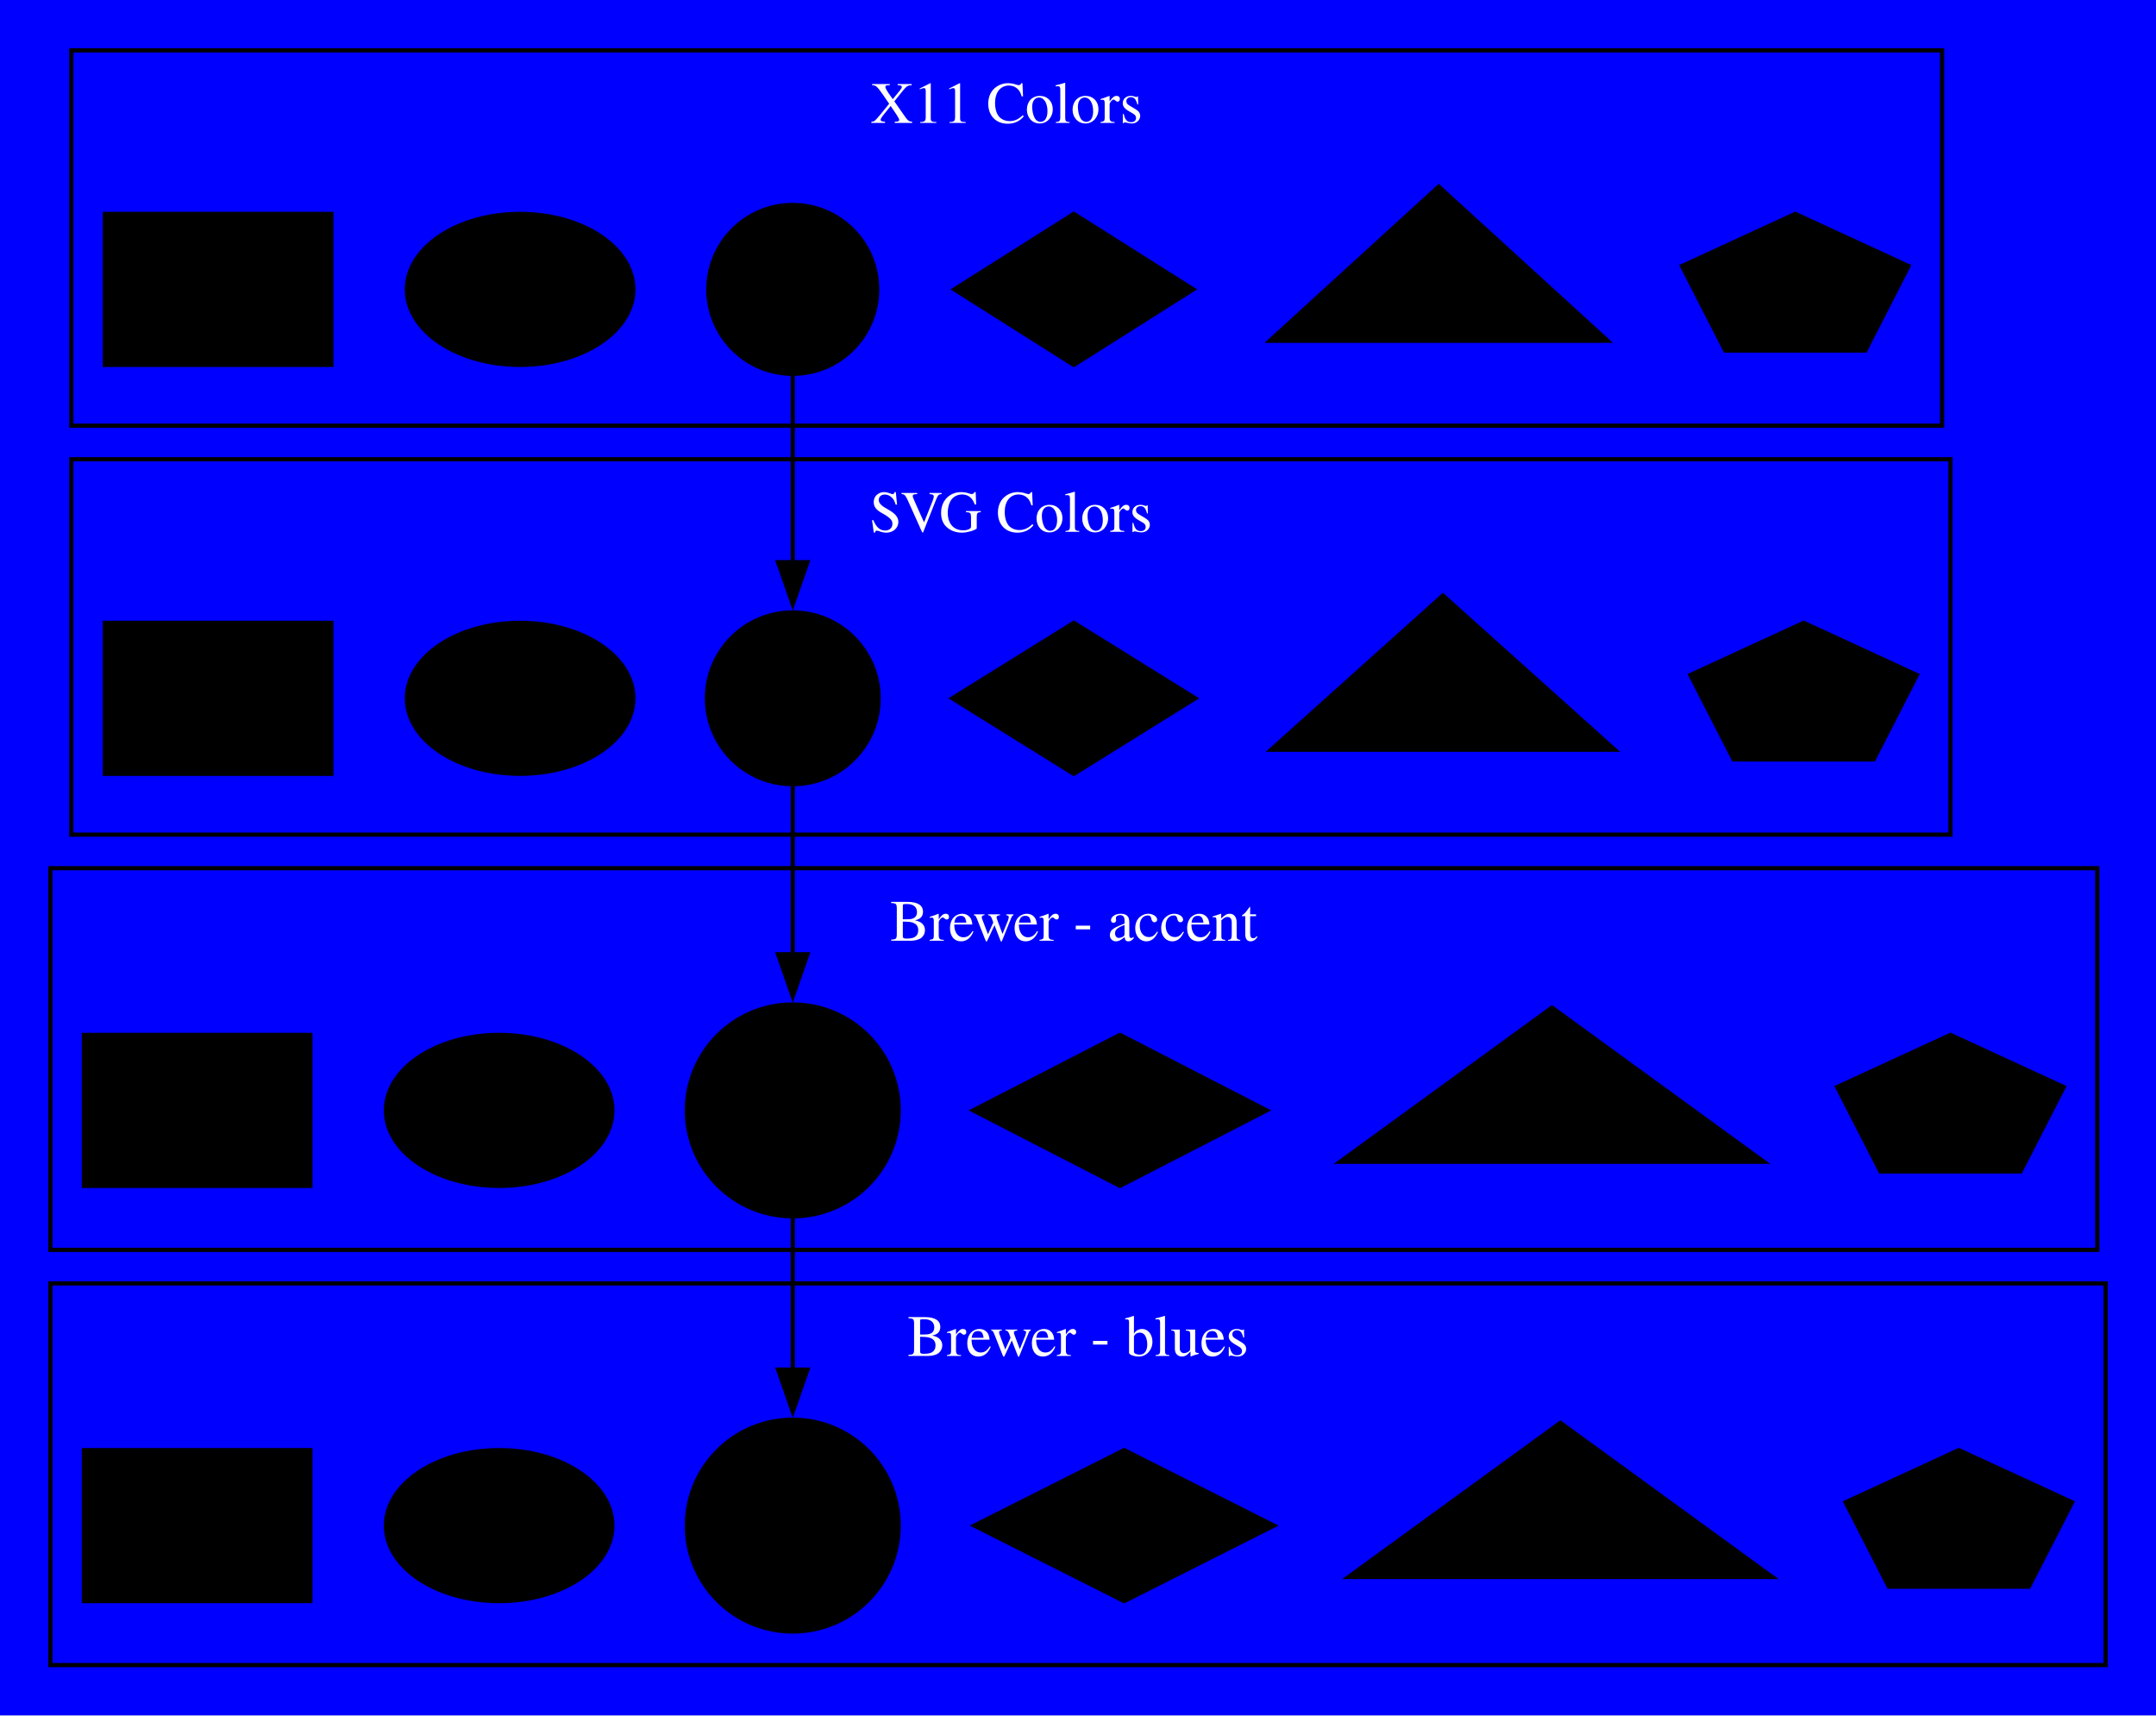
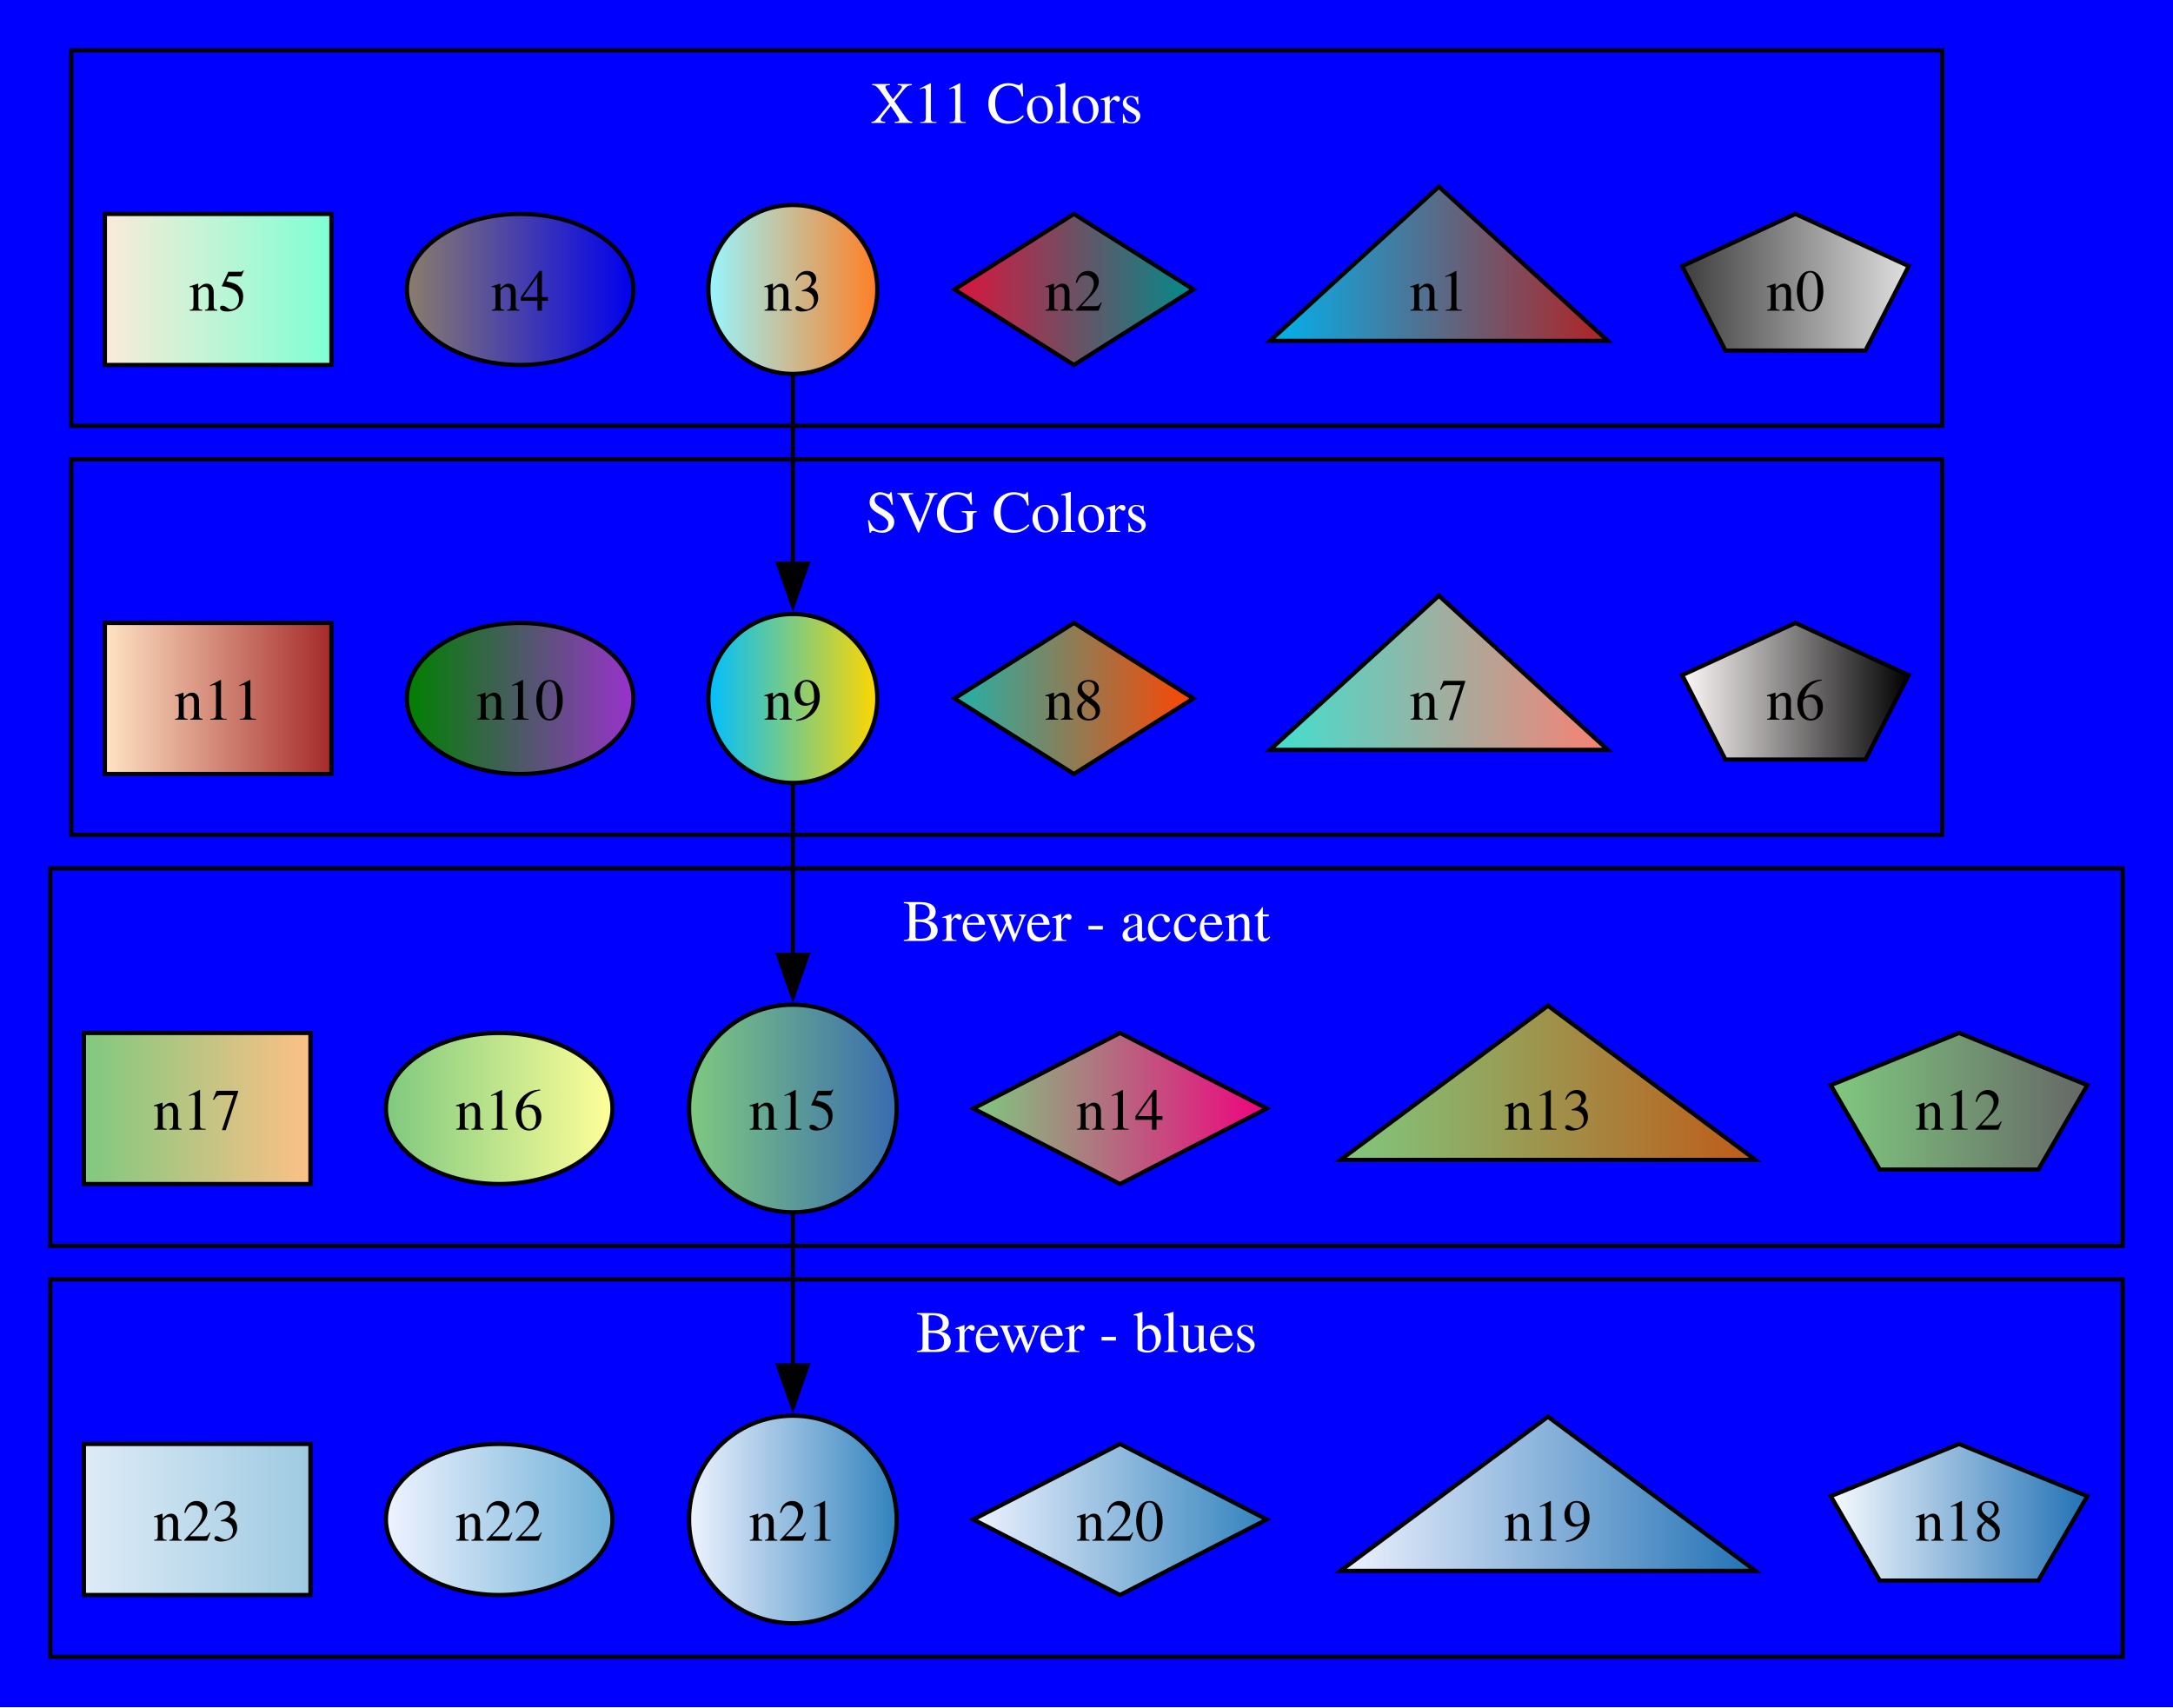
- <svg xmlns="http://www.w3.org/2000/svg" width="514pt" height="409pt" viewBox="0.00 0.00 514.00 409.00">
-   <g id="graph0" class="graph" transform="scale(1 1) rotate(0) translate(4 405)">
-     <polygon fill="blue" stroke="none" points="-4,4 -4,-405 510,-405 510,4 -4,4" />
+ <svg xmlns="http://www.w3.org/2000/svg" width="518pt" height="407pt" viewBox="0.00 0.00 518.00 407.00">
+   <g id="graph0" class="graph" transform="scale(1 1) rotate(0) translate(4 402.95)">
+     <polygon fill="blue" stroke="none" points="-4,4 -4,-402.95 514,-402.95 514,4 -4,4" />
    <g id="clust1" class="cluster">
-       <polygon fill="none" stroke="black" points="13,-303.5 13,-393 459,-393 459,-303.5 13,-303.5" />
-       <text xml:space="preserve" text-anchor="middle" x="236" y="-375.7" font-family="Times,serif" font-size="14.00" fill="white">X11 Colors</text>
+       <polygon fill="blue" stroke="black" points="13,-301.45 13,-390.95 459,-390.95 459,-301.45 13,-301.45" />
+       <text xml:space="preserve" text-anchor="middle" x="236" y="-373.65" font-family="Times,serif" font-size="14.00" fill="white">X11 Colors</text>
    </g>
    <g id="clust2" class="cluster">
-       <polygon fill="none" stroke="black" points="13,-206 13,-295.5 461,-295.5 461,-206 13,-206" />
-       <text xml:space="preserve" text-anchor="middle" x="237" y="-278.2" font-family="Times,serif" font-size="14.00" fill="white">SVG Colors</text>
+       <polygon fill="blue" stroke="black" points="13,-203.95 13,-293.45 459,-293.45 459,-203.95 13,-203.95" />
+       <text xml:space="preserve" text-anchor="middle" x="236" y="-276.15" font-family="Times,serif" font-size="14.00" fill="white">SVG Colors</text>
    </g>
    <g id="clust3" class="cluster">
-       <polygon fill="none" stroke="black" points="8,-107 8,-198 496,-198 496,-107 8,-107" />
-       <text xml:space="preserve" text-anchor="middle" x="252" y="-180.7" font-family="Times,serif" font-size="14.00" fill="white">Brewer - accent</text>
+       <polygon fill="blue" stroke="black" points="8,-105.97 8,-195.95 502,-195.95 502,-105.97 8,-105.97" />
+       <text xml:space="preserve" text-anchor="middle" x="255" y="-178.65" font-family="Times,serif" font-size="14.00" fill="white">Brewer - accent</text>
    </g>
    <g id="clust4" class="cluster">
-       <polygon fill="none" stroke="black" points="8,-8 8,-99 498,-99 498,-8 8,-8" />
-       <text xml:space="preserve" text-anchor="middle" x="253" y="-81.7" font-family="Times,serif" font-size="14.00" fill="white">Brewer - blues</text>
+       <polygon fill="blue" stroke="black" points="8,-8 8,-97.97 502,-97.97 502,-8 8,-8" />
+       <text xml:space="preserve" text-anchor="middle" x="255" y="-80.67" font-family="Times,serif" font-size="14.00" fill="white">Brewer - blues</text>
    </g>
    <g id="node1" class="node">
-       <polygon fill="#000000" stroke="black" points="75,-354 21,-354 21,-318 75,-318 75,-354" />
-       <text xml:space="preserve" text-anchor="middle" x="48" y="-330.95" font-family="Times,serif" font-size="14.00">n5</text>
+       <defs>
+         <linearGradient id="node1_l_0" gradientUnits="userSpaceOnUse" x1="21" y1="-333.95" x2="75" y2="-333.95">
+           <stop offset="0" style="stop-color:antiquewhite;stop-opacity:1.;" />
+           <stop offset="1" style="stop-color:aquamarine;stop-opacity:1.;" />
+         </linearGradient>
+       </defs>
+       <polygon fill="url(#node1_l_0)" stroke="black" points="75,-351.95 21,-351.95 21,-315.95 75,-315.95 75,-351.95" />
+       <text xml:space="preserve" text-anchor="middle" x="48" y="-328.9" font-family="Times,serif" font-size="14.00">n5</text>
    </g>
    <g id="node2" class="node">
-       <ellipse fill="#000000" stroke="black" cx="120" cy="-336" rx="27" ry="18" />
-       <text xml:space="preserve" text-anchor="middle" x="120" y="-330.95" font-family="Times,serif" font-size="14.00">n4</text>
+       <defs>
+         <linearGradient id="node2_l_1" gradientUnits="userSpaceOnUse" x1="93" y1="-333.95" x2="147" y2="-333.95">
+           <stop offset="0" style="stop-color:#8b7d6b;stop-opacity:1.;" />
+           <stop offset="1" style="stop-color:#0000ee;stop-opacity:1.;" />
+         </linearGradient>
+       </defs>
+       <ellipse fill="url(#node2_l_1)" stroke="black" cx="120" cy="-333.95" rx="27" ry="18" />
+       <text xml:space="preserve" text-anchor="middle" x="120" y="-328.9" font-family="Times,serif" font-size="14.00">n4</text>
    </g>
    <g id="node3" class="node">
-       <ellipse fill="#000000" stroke="black" cx="185" cy="-336" rx="20.13" ry="20.13" />
-       <text xml:space="preserve" text-anchor="middle" x="185" y="-330.95" font-family="Times,serif" font-size="14.00">n3</text>
+       <defs>
+         <linearGradient id="node3_l_2" gradientUnits="userSpaceOnUse" x1="164.87" y1="-333.95" x2="205.13" y2="-333.95">
+           <stop offset="0" style="stop-color:#98f5ff;stop-opacity:1.;" />
+           <stop offset="1" style="stop-color:#ff7f24;stop-opacity:1.;" />
+         </linearGradient>
+       </defs>
+       <ellipse fill="url(#node3_l_2)" stroke="black" cx="185" cy="-333.95" rx="20.13" ry="20.13" />
+       <text xml:space="preserve" text-anchor="middle" x="185" y="-328.9" font-family="Times,serif" font-size="14.00">n3</text>
    </g>
    <g id="node9" class="node">
-       <ellipse fill="#000000" stroke="black" cx="185" cy="-238.5" rx="20.47" ry="20.47" />
-       <text xml:space="preserve" text-anchor="middle" x="185" y="-233.45" font-family="Times,serif" font-size="14.00">n9</text>
+       <defs>
+         <linearGradient id="node9_l_3" gradientUnits="userSpaceOnUse" x1="164.87" y1="-236.45" x2="205.13" y2="-236.45">
+           <stop offset="0" style="stop-color:deepskyblue;stop-opacity:1.;" />
+           <stop offset="1" style="stop-color:gold;stop-opacity:1.;" />
+         </linearGradient>
+       </defs>
+       <ellipse fill="url(#node9_l_3)" stroke="black" cx="185" cy="-236.45" rx="20.13" ry="20.13" />
+       <text xml:space="preserve" text-anchor="middle" x="185" y="-231.4" font-family="Times,serif" font-size="14.00">n9</text>
    </g>
    <g id="edge1" class="edge">
-       <path fill="none" stroke="black" d="M185,-315.67C185,-302.77 185,-285.51 185,-270.69" />
-       <polygon fill="black" stroke="black" points="188.5,-270.96 185,-260.96 181.5,-270.96 188.5,-270.96" />
+       <path fill="none" stroke="black" d="M185,-313.62C185,-300.64 185,-283.24 185,-268.35" />
+       <polygon fill="black" stroke="black" points="188.5,-268.59 185,-258.59 181.5,-268.59 188.5,-268.59" />
    </g>
    <g id="node4" class="node">
-       <polygon fill="#000000" stroke="black" points="252,-354 223.53,-336 252,-318 280.47,-336 252,-354" />
-       <text xml:space="preserve" text-anchor="middle" x="252" y="-330.95" font-family="Times,serif" font-size="14.00">n2</text>
+       <defs>
+         <linearGradient id="node4_l_4" gradientUnits="userSpaceOnUse" x1="223.53" y1="-333.95" x2="280.47" y2="-333.95">
+           <stop offset="0" style="stop-color:crimson;stop-opacity:1.;" />
+           <stop offset="1" style="stop-color:#008b8b;stop-opacity:1.;" />
+         </linearGradient>
+       </defs>
+       <polygon fill="url(#node4_l_4)" stroke="black" points="252,-351.95 223.53,-333.95 252,-315.95 280.47,-333.95 252,-351.95" />
+       <text xml:space="preserve" text-anchor="middle" x="252" y="-328.9" font-family="Times,serif" font-size="14.00">n2</text>
    </g>
    <g id="node5" class="node">
-       <polygon fill="#000000" stroke="black" points="339,-360.5 298.74,-323.75 379.26,-323.75 339,-360.5" />
-       <text xml:space="preserve" text-anchor="middle" x="339" y="-330.95" font-family="Times,serif" font-size="14.00">n1</text>
+       <defs>
+         <linearGradient id="node5_l_5" gradientUnits="userSpaceOnUse" x1="298.74" y1="-340.07" x2="379.26" y2="-340.07">
+           <stop offset="0" style="stop-color:#00b2ee;stop-opacity:1.;" />
+           <stop offset="1" style="stop-color:firebrick;stop-opacity:1.;" />
+         </linearGradient>
+       </defs>
+       <polygon fill="url(#node5_l_5)" stroke="black" points="339,-358.45 298.74,-321.7 379.26,-321.7 339,-358.45" />
+       <text xml:space="preserve" text-anchor="middle" x="339" y="-328.9" font-family="Times,serif" font-size="14.00">n1</text>
    </g>
    <g id="node6" class="node">
-       <polygon fill="#000000" stroke="black" points="451,-341.56 424,-354 397,-341.56 407.31,-321.43 440.69,-321.43 451,-341.56" />
-       <text xml:space="preserve" text-anchor="middle" x="424" y="-330.95" font-family="Times,serif" font-size="14.00">n0</text>
+       <defs>
+         <linearGradient id="node6_l_6" gradientUnits="userSpaceOnUse" x1="397" y1="-335.67" x2="451" y2="-335.67">
+           <stop offset="0" style="stop-color:#3d3d3d;stop-opacity:1.;" />
+           <stop offset="1" style="stop-color:#e0e0e0;stop-opacity:1.;" />
+         </linearGradient>
+       </defs>
+       <polygon fill="url(#node6_l_6)" stroke="black" points="451,-339.51 424,-351.95 397,-339.51 407.31,-319.39 440.69,-319.39 451,-339.51" />
+       <text xml:space="preserve" text-anchor="middle" x="424" y="-328.9" font-family="Times,serif" font-size="14.00">n0</text>
    </g>
    <g id="node7" class="node">
-       <polygon fill="#000000" stroke="black" points="75,-256.5 21,-256.5 21,-220.5 75,-220.5 75,-256.5" />
-       <text xml:space="preserve" text-anchor="middle" x="48" y="-233.45" font-family="Times,serif" font-size="14.00">n11</text>
+       <defs>
+         <linearGradient id="node7_l_7" gradientUnits="userSpaceOnUse" x1="21" y1="-236.45" x2="75" y2="-236.45">
+           <stop offset="0" style="stop-color:bisque;stop-opacity:1.;" />
+           <stop offset="1" style="stop-color:brown;stop-opacity:1.;" />
+         </linearGradient>
+       </defs>
+       <polygon fill="url(#node7_l_7)" stroke="black" points="75,-254.45 21,-254.45 21,-218.45 75,-218.45 75,-254.45" />
+       <text xml:space="preserve" text-anchor="middle" x="48" y="-231.4" font-family="Times,serif" font-size="14.00">n11</text>
    </g>
    <g id="node8" class="node">
-       <ellipse fill="#000000" stroke="black" cx="120" cy="-238.5" rx="27" ry="18" />
-       <text xml:space="preserve" text-anchor="middle" x="120" y="-233.45" font-family="Times,serif" font-size="14.00">n10</text>
+       <defs>
+         <linearGradient id="node8_l_8" gradientUnits="userSpaceOnUse" x1="93" y1="-236.45" x2="147" y2="-236.45">
+           <stop offset="0" style="stop-color:green;stop-opacity:1.;" />
+           <stop offset="1" style="stop-color:darkorchid;stop-opacity:1.;" />
+         </linearGradient>
+       </defs>
+       <ellipse fill="url(#node8_l_8)" stroke="black" cx="120" cy="-236.45" rx="27" ry="18" />
+       <text xml:space="preserve" text-anchor="middle" x="120" y="-231.4" font-family="Times,serif" font-size="14.00">n10</text>
    </g>
    <g id="node15" class="node">
-       <ellipse fill="#000000" stroke="black" cx="185" cy="-140.25" rx="25.25" ry="25.25" />
-       <text xml:space="preserve" text-anchor="middle" x="185" y="-135.2" font-family="Times,serif" font-size="14.00">n15</text>
+       <defs>
+         <linearGradient id="node15_l_9" gradientUnits="userSpaceOnUse" x1="160.26" y1="-138.71" x2="209.74" y2="-138.71">
+           <stop offset="0" style="stop-color:#7fc97f;stop-opacity:1.;" />
+           <stop offset="1" style="stop-color:#386cb0;stop-opacity:1.;" />
+         </linearGradient>
+       </defs>
+       <ellipse fill="url(#node15_l_9)" stroke="black" cx="185" cy="-138.71" rx="24.74" ry="24.74" />
+       <text xml:space="preserve" text-anchor="middle" x="185" y="-133.66" font-family="Times,serif" font-size="14.00">n15</text>
    </g>
    <g id="edge2" class="edge">
-       <path fill="none" stroke="black" d="M185,-217.55C185,-205.97 185,-191.02 185,-177.43" />
-       <polygon fill="black" stroke="black" points="188.5,-177.47 185,-167.47 181.5,-177.47 188.5,-177.47" />
+       <path fill="none" stroke="black" d="M185,-216.08C185,-204.29 185,-188.89 185,-175.01" />
+       <polygon fill="black" stroke="black" points="188.5,-175.33 185,-165.33 181.5,-175.33 188.5,-175.33" />
    </g>
    <g id="node10" class="node">
-       <polygon fill="#000000" stroke="black" points="252,-256.5 223.05,-238.5 252,-220.5 280.95,-238.5 252,-256.5" />
-       <text xml:space="preserve" text-anchor="middle" x="252" y="-233.45" font-family="Times,serif" font-size="14.00">n8</text>
+       <defs>
+         <linearGradient id="node10_l_10" gradientUnits="userSpaceOnUse" x1="223.53" y1="-236.45" x2="280.47" y2="-236.45">
+           <stop offset="0" style="stop-color:lightseagreen;stop-opacity:1.;" />
+           <stop offset="1" style="stop-color:orangered;stop-opacity:1.;" />
+         </linearGradient>
+       </defs>
+       <polygon fill="url(#node10_l_10)" stroke="black" points="252,-254.45 223.53,-236.45 252,-218.45 280.47,-236.45 252,-254.45" />
+       <text xml:space="preserve" text-anchor="middle" x="252" y="-231.4" font-family="Times,serif" font-size="14.00">n8</text>
    </g>
    <g id="node11" class="node">
-       <polygon fill="#000000" stroke="black" points="340,-263 299.06,-226.25 380.94,-226.25 340,-263" />
-       <text xml:space="preserve" text-anchor="middle" x="340" y="-233.45" font-family="Times,serif" font-size="14.00">n7</text>
+       <defs>
+         <linearGradient id="node11_l_11" gradientUnits="userSpaceOnUse" x1="298.74" y1="-242.57" x2="379.26" y2="-242.57">
+           <stop offset="0" style="stop-color:turquoise;stop-opacity:1.;" />
+           <stop offset="1" style="stop-color:salmon;stop-opacity:1.;" />
+         </linearGradient>
+       </defs>
+       <polygon fill="url(#node11_l_11)" stroke="black" points="339,-260.95 298.74,-224.2 379.26,-224.2 339,-260.95" />
+       <text xml:space="preserve" text-anchor="middle" x="339" y="-231.4" font-family="Times,serif" font-size="14.00">n7</text>
    </g>
    <g id="node12" class="node">
-       <polygon fill="#000000" stroke="black" points="453,-244.06 426,-256.5 399,-244.06 409.31,-223.93 442.69,-223.93 453,-244.06" />
-       <text xml:space="preserve" text-anchor="middle" x="426" y="-233.45" font-family="Times,serif" font-size="14.00">n6</text>
+       <defs>
+         <linearGradient id="node12_l_12" gradientUnits="userSpaceOnUse" x1="397" y1="-238.17" x2="451" y2="-238.17">
+           <stop offset="0" style="stop-color:snow;stop-opacity:1.;" />
+           <stop offset="1" style="stop-color:black;stop-opacity:1.;" />
+         </linearGradient>
+       </defs>
+       <polygon fill="url(#node12_l_12)" stroke="black" points="451,-242.01 424,-254.45 397,-242.01 407.31,-221.89 440.69,-221.89 451,-242.01" />
+       <text xml:space="preserve" text-anchor="middle" x="424" y="-231.4" font-family="Times,serif" font-size="14.00">n6</text>
    </g>
    <g id="node13" class="node">
-       <polygon fill="#000000" stroke="black" points="70,-158.25 16,-158.25 16,-122.25 70,-122.25 70,-158.25" />
-       <text xml:space="preserve" text-anchor="middle" x="43" y="-135.2" font-family="Times,serif" font-size="14.00">n17</text>
+       <defs>
+         <linearGradient id="node13_l_13" gradientUnits="userSpaceOnUse" x1="16" y1="-138.71" x2="70" y2="-138.71">
+           <stop offset="0" style="stop-color:#7fc97f;stop-opacity:1.;" />
+           <stop offset="1" style="stop-color:#fdc086;stop-opacity:1.;" />
+         </linearGradient>
+       </defs>
+       <polygon fill="url(#node13_l_13)" stroke="black" points="70,-156.71 16,-156.71 16,-120.71 70,-120.71 70,-156.71" />
+       <text xml:space="preserve" text-anchor="middle" x="43" y="-133.66" font-family="Times,serif" font-size="14.00">n17</text>
    </g>
    <g id="node14" class="node">
-       <ellipse fill="#000000" stroke="black" cx="115" cy="-140.25" rx="27" ry="18" />
-       <text xml:space="preserve" text-anchor="middle" x="115" y="-135.2" font-family="Times,serif" font-size="14.00">n16</text>
+       <defs>
+         <linearGradient id="node14_l_14" gradientUnits="userSpaceOnUse" x1="88" y1="-138.71" x2="142" y2="-138.71">
+           <stop offset="0" style="stop-color:#7fc97f;stop-opacity:1.;" />
+           <stop offset="1" style="stop-color:#ffff99;stop-opacity:1.;" />
+         </linearGradient>
+       </defs>
+       <ellipse fill="url(#node14_l_14)" stroke="black" cx="115" cy="-138.71" rx="27" ry="18" />
+       <text xml:space="preserve" text-anchor="middle" x="115" y="-133.66" font-family="Times,serif" font-size="14.00">n16</text>
    </g>
    <g id="node21" class="node">
-       <ellipse fill="#000000" stroke="black" cx="185" cy="-41.25" rx="25.25" ry="25.25" />
-       <text xml:space="preserve" text-anchor="middle" x="185" y="-36.2" font-family="Times,serif" font-size="14.00">n21</text>
+       <defs>
+         <linearGradient id="node21_l_15" gradientUnits="userSpaceOnUse" x1="160.26" y1="-40.74" x2="209.74" y2="-40.74">
+           <stop offset="0" style="stop-color:#eff3ff;stop-opacity:1.;" />
+           <stop offset="1" style="stop-color:#3182bd;stop-opacity:1.;" />
+         </linearGradient>
+       </defs>
+       <ellipse fill="url(#node21_l_15)" stroke="black" cx="185" cy="-40.74" rx="24.74" ry="24.74" />
+       <text xml:space="preserve" text-anchor="middle" x="185" y="-35.69" font-family="Times,serif" font-size="14.00">n21</text>
    </g>
    <g id="edge3" class="edge">
-       <path fill="none" stroke="black" d="M185,-114.52C185,-103.46 185,-90.21 185,-78.09" />
-       <polygon fill="black" stroke="black" points="188.5,-78.45 185,-68.45 181.5,-78.45 188.5,-78.45" />
+       <path fill="none" stroke="black" d="M185,-113.49C185,-102.47 185,-89.2 185,-77.09" />
+       <polygon fill="black" stroke="black" points="188.5,-77.46 185,-67.46 181.5,-77.46 188.5,-77.46" />
    </g>
    <g id="node16" class="node">
-       <polygon fill="#000000" stroke="black" points="263,-158.25 228.02,-140.25 263,-122.25 297.98,-140.25 263,-158.25" />
-       <text xml:space="preserve" text-anchor="middle" x="263" y="-135.2" font-family="Times,serif" font-size="14.00">n14</text>
+       <defs>
+         <linearGradient id="node16_l_16" gradientUnits="userSpaceOnUse" x1="228.02" y1="-138.71" x2="297.98" y2="-138.71">
+           <stop offset="0" style="stop-color:#7fc97f;stop-opacity:1.;" />
+           <stop offset="1" style="stop-color:#f0027f;stop-opacity:1.;" />
+         </linearGradient>
+       </defs>
+       <polygon fill="url(#node16_l_16)" stroke="black" points="263,-156.71 228.02,-138.71 263,-120.71 297.98,-138.71 263,-156.71" />
+       <text xml:space="preserve" text-anchor="middle" x="263" y="-133.66" font-family="Times,serif" font-size="14.00">n14</text>
    </g>
    <g id="node17" class="node">
-       <polygon fill="#000000" stroke="black" points="366,-164.75 315.5,-128 416.5,-128 366,-164.75" />
-       <text xml:space="preserve" text-anchor="middle" x="366" y="-135.2" font-family="Times,serif" font-size="14.00">n13</text>
+       <defs>
+         <linearGradient id="node17_l_17" gradientUnits="userSpaceOnUse" x1="315.53" y1="-144.84" x2="414.47" y2="-144.84">
+           <stop offset="0" style="stop-color:#7fc97f;stop-opacity:1.;" />
+           <stop offset="1" style="stop-color:#bf5b17;stop-opacity:1.;" />
+         </linearGradient>
+       </defs>
+       <polygon fill="url(#node17_l_17)" stroke="black" points="365,-163.21 315.53,-126.46 414.47,-126.46 365,-163.21" />
+       <text xml:space="preserve" text-anchor="middle" x="365" y="-133.66" font-family="Times,serif" font-size="14.00">n13</text>
    </g>
    <g id="node18" class="node">
-       <polygon fill="#000000" stroke="black" points="488,-145.81 461,-158.25 434,-145.81 444.31,-125.69 477.69,-125.69 488,-145.81" />
-       <text xml:space="preserve" text-anchor="middle" x="461" y="-135.2" font-family="Times,serif" font-size="14.00">n12</text>
+       <defs>
+         <linearGradient id="node18_l_18" gradientUnits="userSpaceOnUse" x1="432.42" y1="-140.43" x2="493.58" y2="-140.43">
+           <stop offset="0" style="stop-color:#7fc97f;stop-opacity:1.;" />
+           <stop offset="1" style="stop-color:#666666;stop-opacity:1.;" />
+         </linearGradient>
+       </defs>
+       <polygon fill="url(#node18_l_18)" stroke="black" points="493.58,-144.27 463,-156.71 432.42,-144.27 444.1,-124.15 481.9,-124.15 493.58,-144.27" />
+       <text xml:space="preserve" text-anchor="middle" x="463" y="-133.66" font-family="Times,serif" font-size="14.00">n12</text>
    </g>
    <g id="node19" class="node">
-       <polygon fill="#000000" stroke="black" points="70,-59.25 16,-59.25 16,-23.25 70,-23.25 70,-59.25" />
-       <text xml:space="preserve" text-anchor="middle" x="43" y="-36.2" font-family="Times,serif" font-size="14.00">n23</text>
+       <defs>
+         <linearGradient id="node19_l_19" gradientUnits="userSpaceOnUse" x1="16" y1="-40.74" x2="70" y2="-40.74">
+           <stop offset="0" style="stop-color:#deebf7;stop-opacity:1.;" />
+           <stop offset="1" style="stop-color:#9ecae1;stop-opacity:1.;" />
+         </linearGradient>
+       </defs>
+       <polygon fill="url(#node19_l_19)" stroke="black" points="70,-58.74 16,-58.74 16,-22.74 70,-22.74 70,-58.74" />
+       <text xml:space="preserve" text-anchor="middle" x="43" y="-35.69" font-family="Times,serif" font-size="14.00">n23</text>
    </g>
    <g id="node20" class="node">
-       <ellipse fill="#000000" stroke="black" cx="115" cy="-41.25" rx="27" ry="18" />
-       <text xml:space="preserve" text-anchor="middle" x="115" y="-36.2" font-family="Times,serif" font-size="14.00">n22</text>
+       <defs>
+         <linearGradient id="node20_l_20" gradientUnits="userSpaceOnUse" x1="88" y1="-40.74" x2="142" y2="-40.74">
+           <stop offset="0" style="stop-color:#eff3ff;stop-opacity:1.;" />
+           <stop offset="1" style="stop-color:#6baed6;stop-opacity:1.;" />
+         </linearGradient>
+       </defs>
+       <ellipse fill="url(#node20_l_20)" stroke="black" cx="115" cy="-40.74" rx="27" ry="18" />
+       <text xml:space="preserve" text-anchor="middle" x="115" y="-35.69" font-family="Times,serif" font-size="14.00">n22</text>
    </g>
    <g id="node22" class="node">
-       <polygon fill="#000000" stroke="black" points="264,-59.25 228.29,-41.25 264,-23.25 299.71,-41.25 264,-59.25" />
-       <text xml:space="preserve" text-anchor="middle" x="264" y="-36.2" font-family="Times,serif" font-size="14.00">n20</text>
+       <defs>
+         <linearGradient id="node22_l_21" gradientUnits="userSpaceOnUse" x1="228.02" y1="-40.74" x2="297.98" y2="-40.74">
+           <stop offset="0" style="stop-color:#eff3ff;stop-opacity:1.;" />
+           <stop offset="1" style="stop-color:#3182bd;stop-opacity:1.;" />
+         </linearGradient>
+       </defs>
+       <polygon fill="url(#node22_l_21)" stroke="black" points="263,-58.74 228.02,-40.74 263,-22.74 297.98,-40.74 263,-58.74" />
+       <text xml:space="preserve" text-anchor="middle" x="263" y="-35.69" font-family="Times,serif" font-size="14.00">n20</text>
    </g>
    <g id="node23" class="node">
-       <polygon fill="#000000" stroke="black" points="368,-65.75 317.5,-29 418.5,-29 368,-65.75" />
-       <text xml:space="preserve" text-anchor="middle" x="368" y="-36.2" font-family="Times,serif" font-size="14.00">n19</text>
+       <defs>
+         <linearGradient id="node23_l_22" gradientUnits="userSpaceOnUse" x1="315.53" y1="-46.86" x2="414.47" y2="-46.86">
+           <stop offset="0" style="stop-color:#eff3ff;stop-opacity:1.;" />
+           <stop offset="1" style="stop-color:#2171b5;stop-opacity:1.;" />
+         </linearGradient>
+       </defs>
+       <polygon fill="url(#node23_l_22)" stroke="black" points="365,-65.24 315.53,-28.49 414.47,-28.49 365,-65.24" />
+       <text xml:space="preserve" text-anchor="middle" x="365" y="-35.69" font-family="Times,serif" font-size="14.00">n19</text>
    </g>
    <g id="node24" class="node">
-       <polygon fill="#000000" stroke="black" points="490,-46.81 463,-59.25 436,-46.81 446.31,-26.69 479.69,-26.69 490,-46.81" />
-       <text xml:space="preserve" text-anchor="middle" x="463" y="-36.2" font-family="Times,serif" font-size="14.00">n18</text>
+       <defs>
+         <linearGradient id="node24_l_23" gradientUnits="userSpaceOnUse" x1="432.42" y1="-42.46" x2="493.58" y2="-42.46">
+           <stop offset="0" style="stop-color:#f7fbff;stop-opacity:1.;" />
+           <stop offset="1" style="stop-color:#2171b5;stop-opacity:1.;" />
+         </linearGradient>
+       </defs>
+       <polygon fill="url(#node24_l_23)" stroke="black" points="493.58,-46.3 463,-58.74 432.42,-46.3 444.1,-26.18 481.9,-26.18 493.58,-46.3" />
+       <text xml:space="preserve" text-anchor="middle" x="463" y="-35.69" font-family="Times,serif" font-size="14.00">n18</text>
    </g>
  </g>
</svg>
